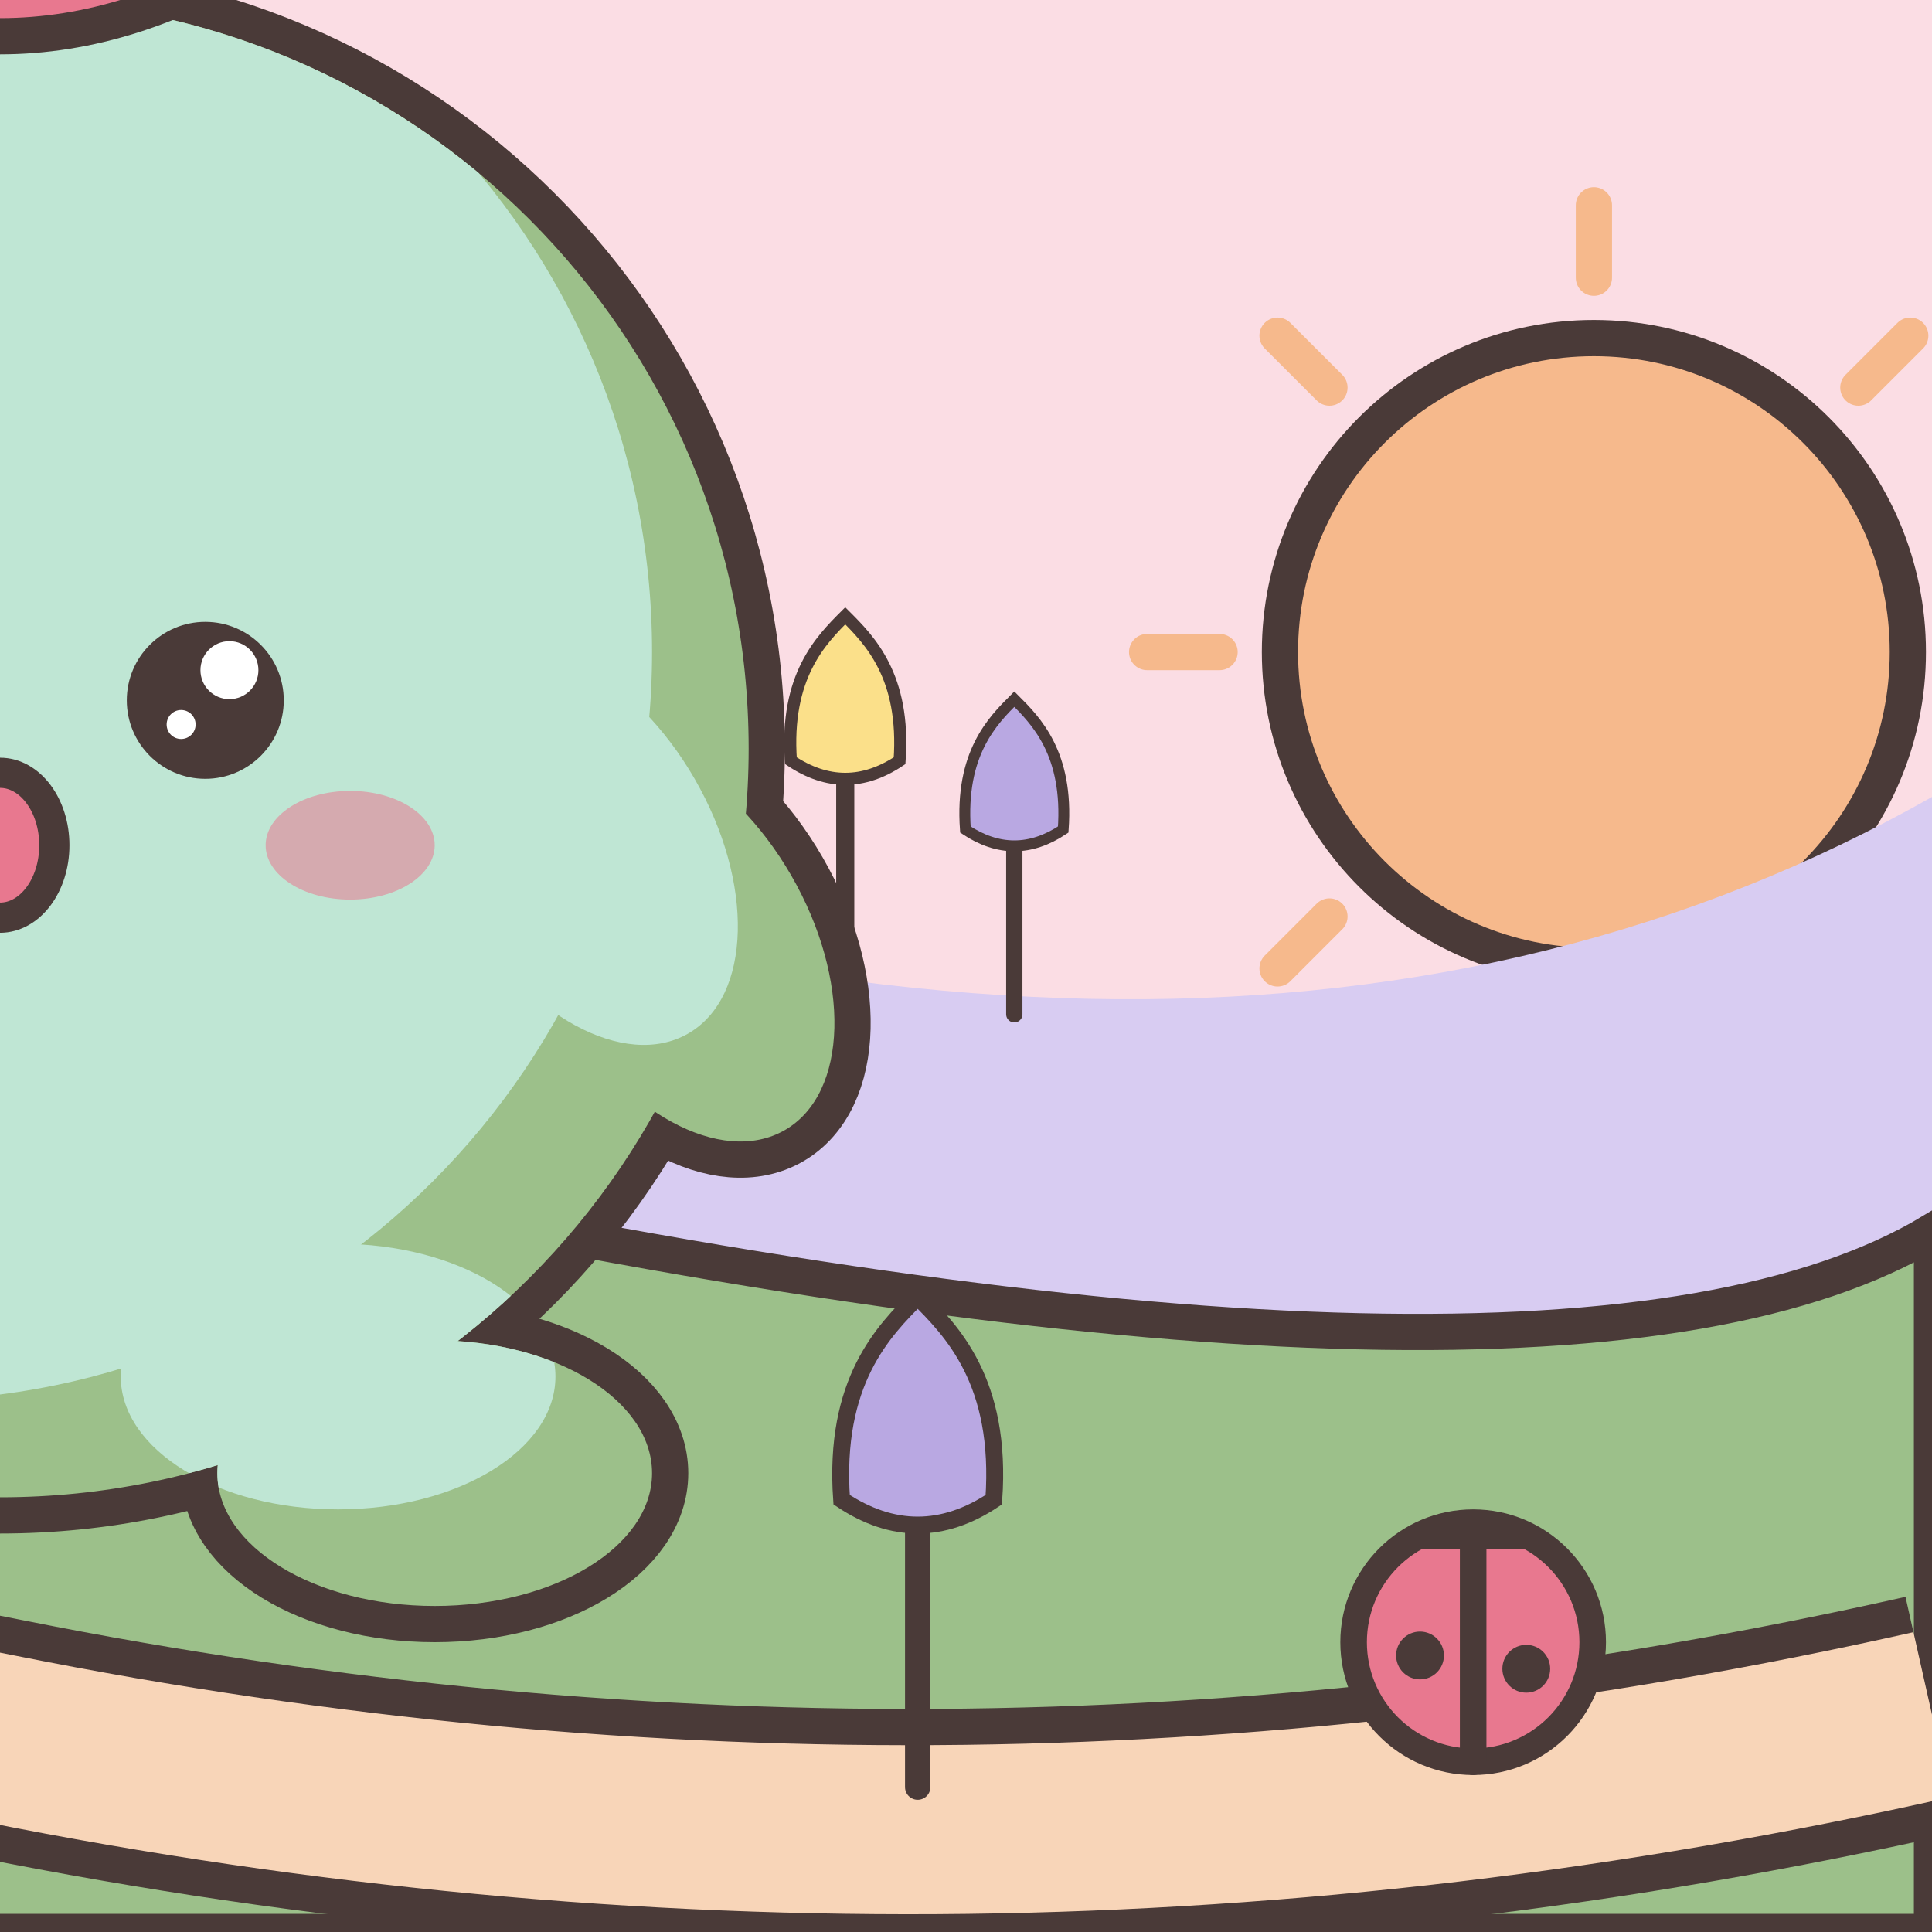
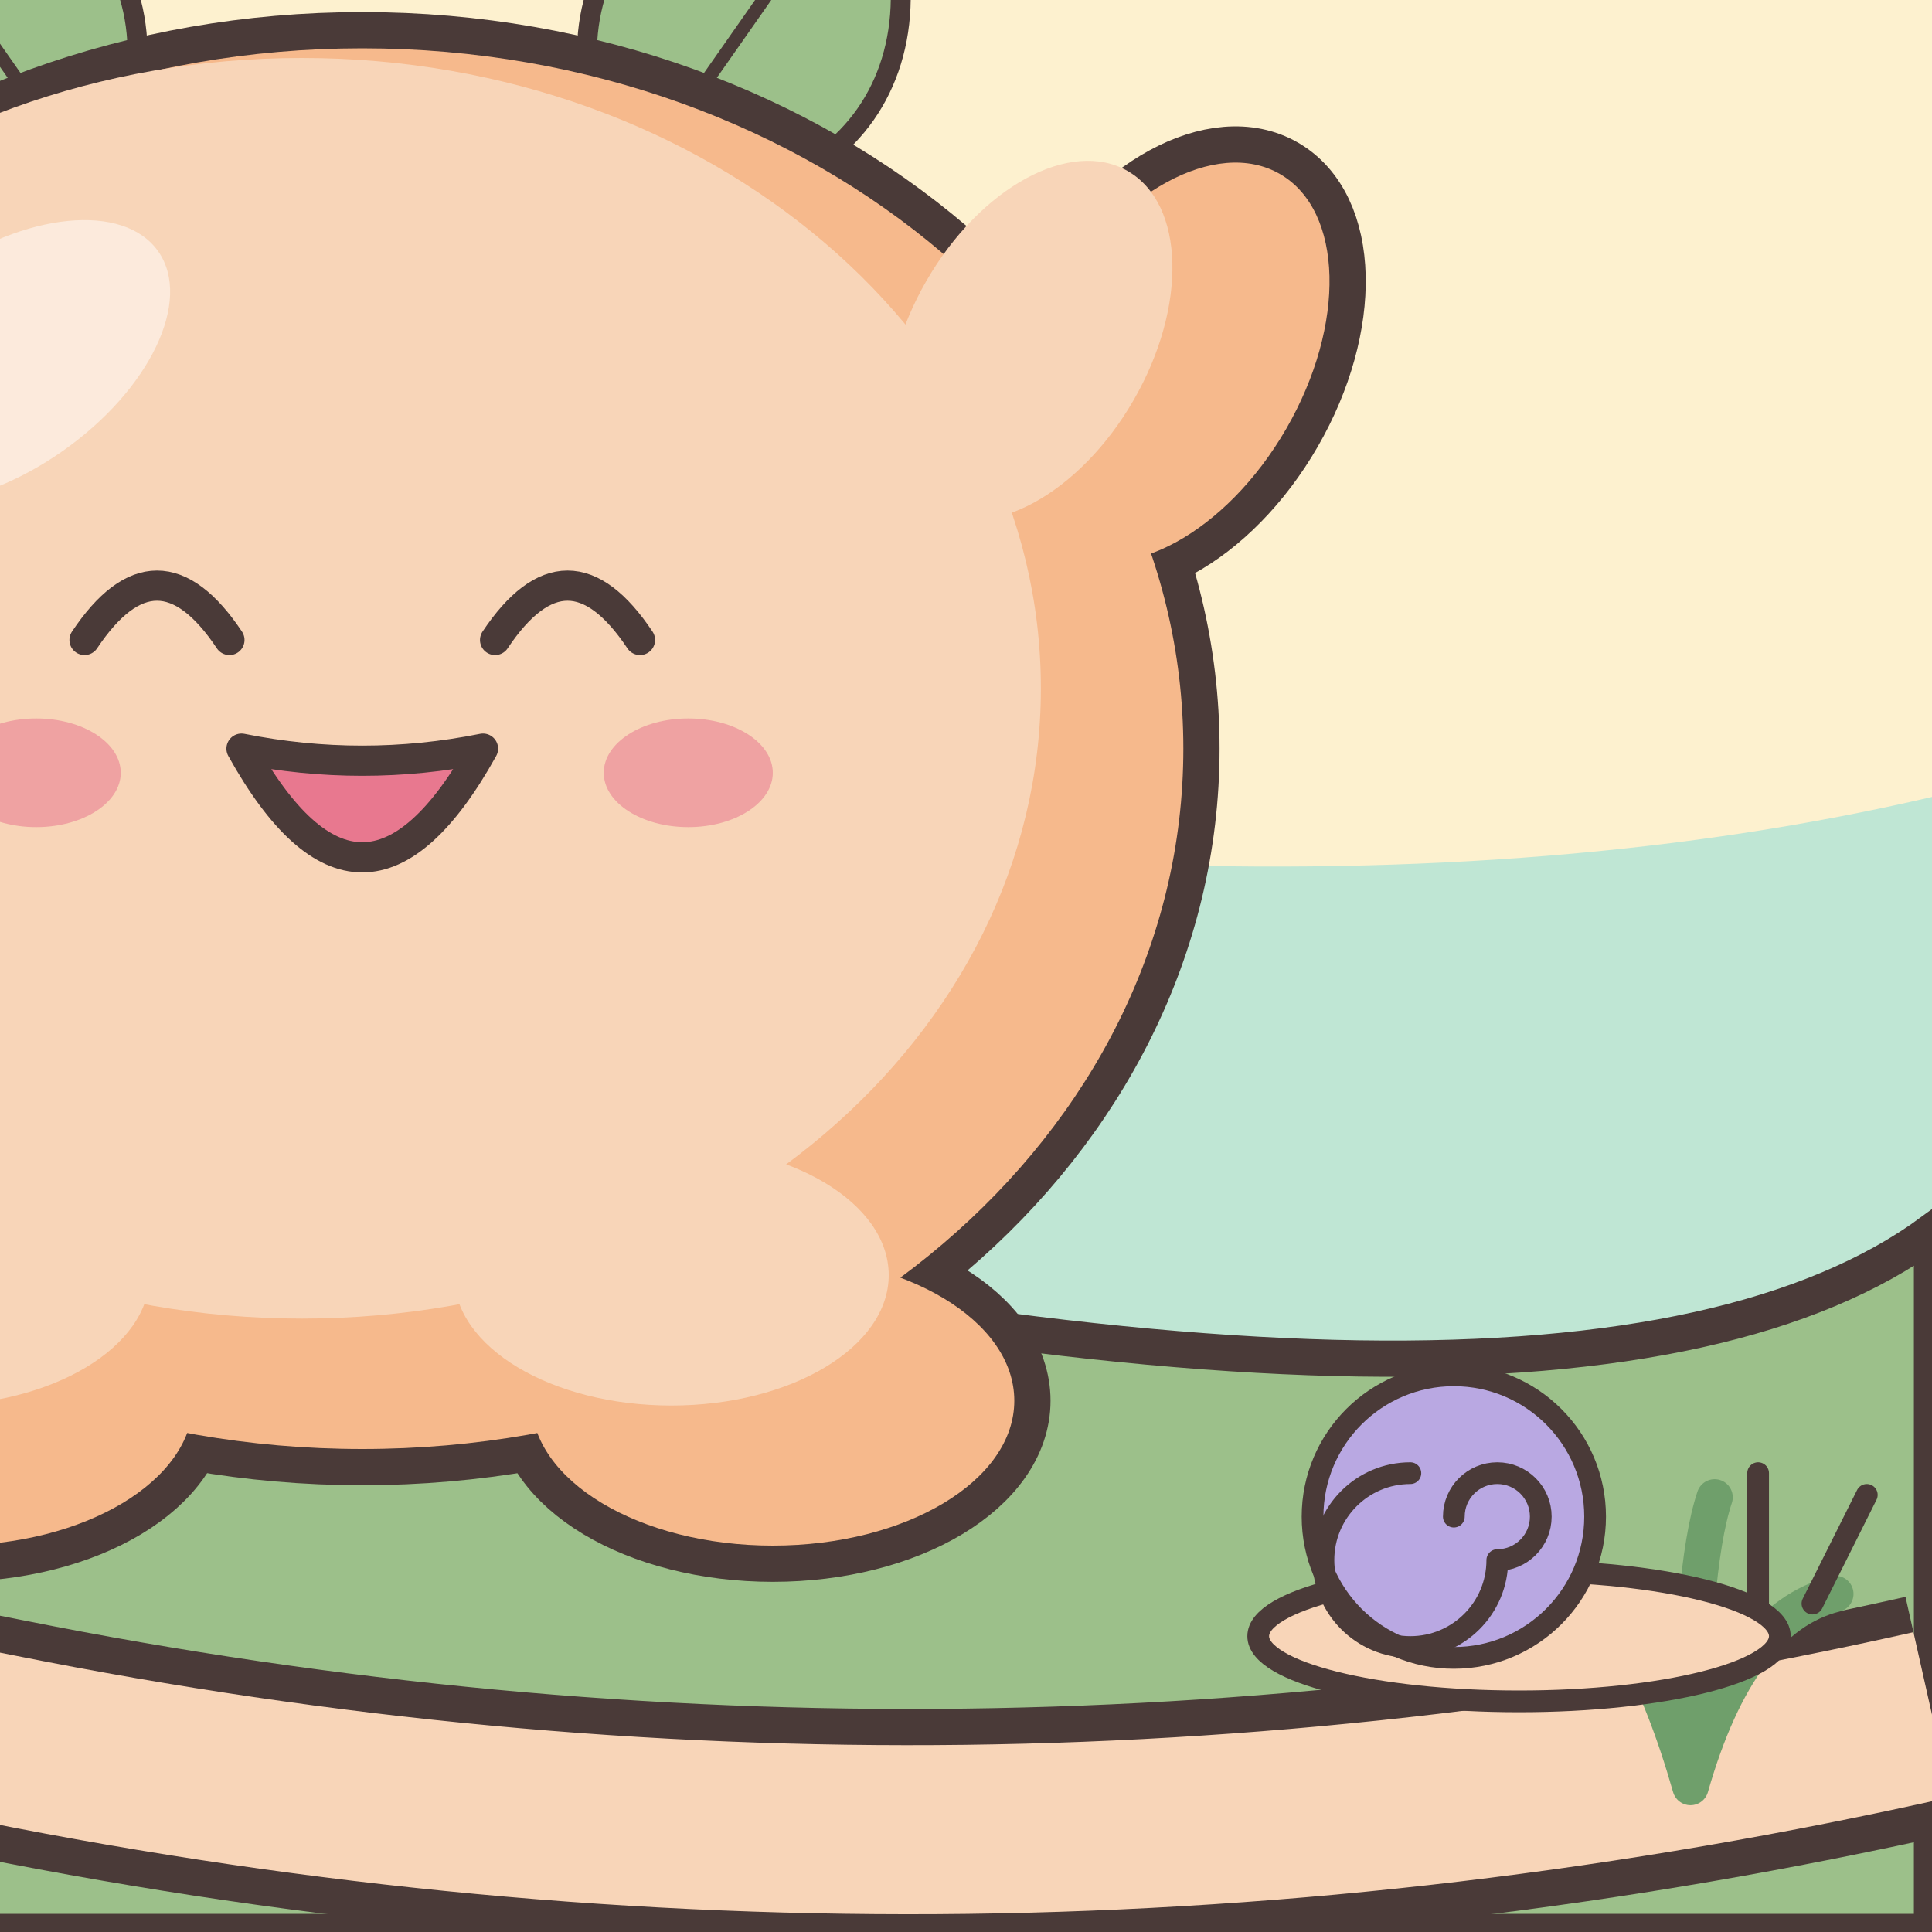
<svg xmlns="http://www.w3.org/2000/svg" width="160" height="160" viewBox="160 160 160 160">
-   <rect width="320" height="320" fill="#fbdde4" />
-   <path d="M323.0 214.0L329.0 214.0" fill="none" stroke="#f6b98c" stroke-width="3" stroke-linecap="round" stroke-linejoin="round" />
-   <path d="M313.9 235.9L318.2 240.2" fill="none" stroke="#f6b98c" stroke-width="3" stroke-linecap="round" stroke-linejoin="round" />
-   <path d="M292.0 245.0L292.0 251.0" fill="none" stroke="#f6b98c" stroke-width="3" stroke-linecap="round" stroke-linejoin="round" />
-   <path d="M270.1 235.9L265.8 240.2" fill="none" stroke="#f6b98c" stroke-width="3" stroke-linecap="round" stroke-linejoin="round" />
-   <path d="M261.0 214.0L255.0 214.0" fill="none" stroke="#f6b98c" stroke-width="3" stroke-linecap="round" stroke-linejoin="round" />
-   <path d="M270.1 192.1L265.8 187.8" fill="none" stroke="#f6b98c" stroke-width="3" stroke-linecap="round" stroke-linejoin="round" />
-   <path d="M292.0 183.0L292.0 177.0" fill="none" stroke="#f6b98c" stroke-width="3" stroke-linecap="round" stroke-linejoin="round" />
-   <path d="M313.9 192.1L318.2 187.8" fill="none" stroke="#f6b98c" stroke-width="3" stroke-linecap="round" stroke-linejoin="round" />
-   <circle cx="292" cy="214" r="26" fill="#f6b98c" stroke="#4a3a38" stroke-width="3" />
-   <path d="M0 226Q80 190 170 225T320 226V320H0Z" fill="#d8ccf2" />
-   <path d="M0 262Q90 238 190 259T320 262V320H0Z" fill="#9cc08a" stroke="#4a3a38" stroke-width="3" />
+   <rect width="320" height="320" fill="#fdf1cf" />
+   <g transform="translate(170 72) scale(0.55)">
+     <path transform="translate(-30 -80)" d="M30 80Q14 50 48 48Q58 18 88 36Q118 30 124 58Q148 74 122 82H46Q32 86 30 80Z" fill="#fffaf1" stroke="#4a3a38" stroke-width="3" />
+   </g>
+   <path d="M293.0 46.0L299.0 46.0" fill="none" stroke="#fbe08a" stroke-width="3" stroke-linecap="round" stroke-linejoin="round" />
+   <path d="M286.3 62.3L290.5 66.5" fill="none" stroke="#fbe08a" stroke-width="3" stroke-linecap="round" stroke-linejoin="round" />
+   <path d="M270.0 69.0L270.0 75.0" fill="none" stroke="#fbe08a" stroke-width="3" stroke-linecap="round" stroke-linejoin="round" />
+   <path d="M253.7 62.3L249.5 66.5" fill="none" stroke="#fbe08a" stroke-width="3" stroke-linecap="round" stroke-linejoin="round" />
+   <path d="M247.0 46.0L241.0 46.0" fill="none" stroke="#fbe08a" stroke-width="3" stroke-linecap="round" stroke-linejoin="round" />
+   <path d="M253.7 29.7L249.5 25.5" fill="none" stroke="#fbe08a" stroke-width="3" stroke-linecap="round" stroke-linejoin="round" />
+   <path d="M270.0 23.0L270.0 17.0" fill="none" stroke="#fbe08a" stroke-width="3" stroke-linecap="round" stroke-linejoin="round" />
+   <path d="M286.3 29.7L290.5 25.5" fill="none" stroke="#fbe08a" stroke-width="3" stroke-linecap="round" stroke-linejoin="round" />
+   <circle cx="270" cy="46" r="18" fill="#fbe08a" stroke="#4a3a38" stroke-width="3" />
+   <path d="M0 226Q80 200 170 220T320 226V320H0Z" fill="#bfe6d4" />
+   <path d="M0 262Q90 236 190 260T320 262V320H0Z" fill="#9cc08a" stroke="#4a3a38" stroke-width="3" />
  <path d="M0 302Q80 288 160 304T320 302" fill="none" stroke="#4a3a38" stroke-width="20" />
  <path d="M0 302Q80 288 160 304T320 302" fill="none" stroke="#f8d5b8" stroke-width="14" />
-   <path d="M40 320V210" fill="none" stroke="#4a3a38" stroke-width="3" stroke-linecap="round" stroke-linejoin="round" />
-   <g transform="translate(40 295) rotate(-60) scale(0.9)">
+   <path d="M90 150V290" fill="none" stroke="#4a3a38" stroke-width="3" stroke-linecap="round" stroke-linejoin="round" />
+   <g transform="translate(90 285) rotate(-140) scale(1)">
    <path d="M0 0C14-30 46-30 62 0C46 30 14 30 0 0Z" fill="#9cc08a" stroke="#4a3a38" stroke-width="3" />
    <path d="M4 0H54" fill="none" stroke="#4a3a38" stroke-width="2" stroke-linecap="round" stroke-linejoin="round" />
  </g>
-   <path d="M20 210C18 175 32 160 40 152C50 160 62 175 60 210Q40 224 20 210Z" fill="#f8d5b8" stroke="#4a3a38" stroke-width="3" />
-   <path d="M0 104Q26 104 44 96" fill="none" stroke="#e79c6c" stroke-width="3" stroke-linecap="round" stroke-dasharray="0.1 8" />
-   <g transform="translate(62 92) scale(1.2)">
+   <ellipse cx="90" cy="69" rx="16.2" ry="28.8" fill="#f6b98c" stroke="#4a3a38" stroke-width="3" transform="rotate(15 90 105)" />
+   <ellipse cx="90" cy="69" rx="16.2" ry="28.8" fill="#f6b98c" stroke="#4a3a38" stroke-width="3" transform="rotate(75 90 105)" />
+   <ellipse cx="90" cy="69" rx="16.2" ry="28.8" fill="#f6b98c" stroke="#4a3a38" stroke-width="3" transform="rotate(135 90 105)" />
+   <ellipse cx="90" cy="69" rx="16.2" ry="28.8" fill="#f6b98c" stroke="#4a3a38" stroke-width="3" transform="rotate(195 90 105)" />
+   <ellipse cx="90" cy="69" rx="16.2" ry="28.8" fill="#f6b98c" stroke="#4a3a38" stroke-width="3" transform="rotate(255 90 105)" />
+   <ellipse cx="90" cy="69" rx="16.2" ry="28.8" fill="#f6b98c" stroke="#4a3a38" stroke-width="3" transform="rotate(315 90 105)" />
+   <circle cx="90" cy="105" r="14" fill="#fbe08a" stroke="#4a3a38" stroke-width="3" />
+   <g transform="translate(34 52) scale(1.1)">
+     <ellipse cx="-4" cy="-9" rx="6" ry="4" fill="#fff" stroke="#4a3a38" stroke-width="2" transform="rotate(-25 -4 -9)" />
+     <ellipse cx="5" cy="-9" rx="6" ry="4" fill="#fff" stroke="#4a3a38" stroke-width="2" transform="rotate(25 5 -9)" />
+     <ellipse rx="12" ry="8" fill="#fbe08a" stroke="#4a3a38" stroke-width="2" />
+     <path d="M-3 -7V7M4 -7V7" fill="none" stroke="#4a3a38" stroke-width="2.5" stroke-linecap="round" stroke-linejoin="round" />
+     <circle cx="-8" cy="-1" r="1.7" fill="#4a3a38" />
+   </g>
+   <circle cx="0.0" cy="104.0" r="1.8" fill="#e79c6c" />
+   <circle cx="7.4" cy="104.8" r="1.8" fill="#e79c6c" />
+   <circle cx="15.5" cy="105.0" r="1.8" fill="#e79c6c" />
+   <circle cx="24.4" cy="104.8" r="1.8" fill="#e79c6c" />
+   <circle cx="34.0" cy="104.0" r="1.8" fill="#e79c6c" />
+   <g transform="translate(50 106) scale(1)">
    <ellipse cx="-9" cy="-6" rx="10" ry="8" fill="#f4a9bd" stroke="#4a3a38" stroke-width="2" transform="rotate(-25 -9 -6)" />
    <ellipse cx="9" cy="-6" rx="10" ry="8" fill="#f4a9bd" stroke="#4a3a38" stroke-width="2" transform="rotate(25 9 -6)" />
    <ellipse cx="-7" cy="7" rx="7" ry="6" fill="#f6b98c" stroke="#4a3a38" stroke-width="2" />
    <ellipse cx="7" cy="7" rx="7" ry="6" fill="#f6b98c" stroke="#4a3a38" stroke-width="2" />
    <path d="M0 -9V10" fill="none" stroke="#4a3a38" stroke-width="3" stroke-linecap="round" stroke-linejoin="round" />
    <path d="M0 -9Q-4 -17 -8 -17M0 -9Q4 -17 8 -17" fill="none" stroke="#4a3a38" stroke-width="2" stroke-linecap="round" stroke-linejoin="round" />
  </g>
-   <g transform="translate(262 76) scale(1.1)">
-     <g transform="scale(-1 1)">
-       <path d="M-10 0L-20 -5L-18 4Z" fill="#a9c1e6" stroke="#4a3a38" stroke-width="2" />
-       <ellipse rx="12" ry="8.5" fill="#a9c1e6" stroke="#4a3a38" stroke-width="2" />
-       <circle cx="9" cy="-6" r="6.5" fill="#a9c1e6" stroke="#4a3a38" stroke-width="2" />
-       <path d="M14 -7L21 -4L14 -2Z" fill="#e79c6c" stroke="#4a3a38" stroke-width="2" />
-       <ellipse cx="-2" cy="2" rx="6" ry="4" fill="#f9c6d3" stroke="#4a3a38" stroke-width="2" opacity=".8" />
-       <circle cx="10" cy="-7" r="1.6" fill="#4a3a38" />
+   <g transform="translate(36 296) scale(1.1)">
+     <path d="M-7 0V-14H7V0Q0 4 -7 0Z" fill="#fffaf1" stroke="#4a3a38" stroke-width="2" />
+     <path d="M-20 -14A20 16 0 0 1 20 -14Z" fill="#e8788f" stroke="#4a3a38" stroke-width="2" />
+     <circle cx="-8" cy="-22" r="3" fill="#fff" />
+     <circle cx="6" cy="-26" r="2.5" fill="#fff" />
+     <circle cx="12" cy="-19" r="2" fill="#fff" />
+   </g>
+   <path d="M60 312q-4-14-10-18M60 312q0-18 2-24M60 312q4-14 12-16" fill="none" stroke="#6f9f6b" stroke-width="3" stroke-linecap="round" stroke-linejoin="round" />
+   <path d="M300 308q-4-14-10-18M300 308q0-18 2-24M300 308q4-14 12-16" fill="none" stroke="#6f9f6b" stroke-width="3" stroke-linecap="round" stroke-linejoin="round" />
+   <g transform="translate(168 176) rotate(-125) scale(0.55)">
+     <path d="M0 0C14-30 46-30 62 0C46 30 14 30 0 0Z" fill="#9cc08a" stroke="#4a3a38" stroke-width="3" />
+     <path d="M4 0H54" fill="none" stroke="#4a3a38" stroke-width="2" stroke-linecap="round" stroke-linejoin="round" />
+   </g>
+   <g transform="translate(212 176) rotate(-55) scale(0.55)">
+     <path d="M0 0C14-30 46-30 62 0C46 30 14 30 0 0Z" fill="#9cc08a" stroke="#4a3a38" stroke-width="3" />
+     <path d="M4 0H54" fill="none" stroke="#4a3a38" stroke-width="2" stroke-linecap="round" stroke-linejoin="round" />
+   </g>
+   <g stroke="#4a3a38" stroke-width="6" stroke-linejoin="round" fill="#4a3a38">
+     <ellipse cx="190" cy="222" rx="68" ry="58" />
+     <ellipse cx="156" cy="276" rx="20" ry="12" />
+     <ellipse cx="224" cy="276" rx="20" ry="12" />
+     <ellipse cx="128" cy="216" rx="11" ry="18" transform="rotate(50 128 216)" />
+     <ellipse cx="257" cy="190" rx="11" ry="18" transform="rotate(30 257 190)" />
+   </g>
+   <g fill="#f6b98c">
+     <ellipse cx="190" cy="222" rx="68" ry="58" />
+     <ellipse cx="156" cy="276" rx="20" ry="12" />
+     <ellipse cx="224" cy="276" rx="20" ry="12" />
+     <ellipse cx="128" cy="216" rx="11" ry="18" transform="rotate(50 128 216)" />
+     <ellipse cx="257" cy="190" rx="11" ry="18" transform="rotate(30 257 190)" />
+   </g>
+   <g fill="#f8d5b8" transform="translate(14.0 17.2) scale(0.9)">
+     <ellipse cx="190" cy="222" rx="68" ry="58" />
+     <ellipse cx="156" cy="276" rx="20" ry="12" />
+     <ellipse cx="224" cy="276" rx="20" ry="12" />
+     <ellipse cx="128" cy="216" rx="11" ry="18" transform="rotate(50 128 216)" />
+     <ellipse cx="257" cy="190" rx="11" ry="18" transform="rotate(30 257 190)" />
+   </g>
+   <ellipse cx="160" cy="190" rx="16" ry="9" fill="#fff" opacity=".5" transform="rotate(-35 160 190)" />
+   <path d="M167 213Q173 204 179 213" fill="none" stroke="#4a3a38" stroke-width="2.5" stroke-linecap="round" stroke-linejoin="round" />
+   <path d="M201 213Q207 204 213 213" fill="none" stroke="#4a3a38" stroke-width="2.5" stroke-linecap="round" stroke-linejoin="round" />
+   <ellipse cx="163" cy="224" rx="7" ry="4.5" fill="#e8788f" opacity=".55" />
+   <ellipse cx="217" cy="224" rx="7" ry="4.5" fill="#e8788f" opacity=".55" />
+   <path d="M180 222Q190 224 200 222Q190 240 180 222Z" fill="#e8788f" stroke="#4a3a38" stroke-width="2.5" stroke-linejoin="round" />
+   <g transform="translate(110 196) scale(1)">
+     <g transform="rotate(-15)">
+       <path d="M-12 2L-28 12" fill="none" stroke="#4a3a38" stroke-width="4" stroke-linecap="round" stroke-linejoin="round" />
+       <ellipse cx="-29" cy="13" rx="3" ry="5" fill="#8fb0dd" stroke="#4a3a38" stroke-width="2" />
+       <path d="M12 -5Q24 -2 12 9" fill="none" stroke="#4a3a38" stroke-width="3" stroke-linecap="round" stroke-linejoin="round" />
+       <rect x="-12" y="-10" width="24" height="20" rx="5" fill="#a9c1e6" stroke="#4a3a38" stroke-width="2" />
+       <path d="M-8 -4H8" fill="none" stroke="#fff" stroke-width="2" stroke-linecap="round" stroke-linejoin="round" />
    </g>
  </g>
-   <circle cx="255" cy="126" r="5" fill="#fbe08a" stroke="#4a3a38" stroke-width="3" />
-   <g transform="translate(92 304) scale(0.7)">
-     <path d="M0 0V-34" fill="none" stroke="#4a3a38" stroke-width="3" stroke-linecap="round" stroke-linejoin="round" />
-     <path d="M-9 -34C-10 -48 -4 -54 0 -58C4 -54 10 -48 9 -34Q0 -28 -9 -34Z" fill="#fbe08a" stroke="#4a3a38" stroke-width="2" />
-   </g>
-   <g transform="translate(236 308) scale(0.7)">
-     <path d="M0 0V-34" fill="none" stroke="#4a3a38" stroke-width="3" stroke-linecap="round" stroke-linejoin="round" />
-     <path d="M-9 -34C-10 -48 -4 -54 0 -58C4 -54 10 -48 9 -34Q0 -28 -9 -34Z" fill="#b9a8e2" stroke="#4a3a38" stroke-width="2" />
-   </g>
-   <g transform="translate(80 196) scale(1)">
-     <ellipse cx="-4" cy="-9" rx="6" ry="4" fill="#fff" stroke="#4a3a38" stroke-width="2" transform="rotate(-25 -4 -9)" />
-     <ellipse cx="5" cy="-9" rx="6" ry="4" fill="#fff" stroke="#4a3a38" stroke-width="2" transform="rotate(25 5 -9)" />
-     <ellipse rx="12" ry="8" fill="#fbe08a" stroke="#4a3a38" stroke-width="2" />
-     <path d="M-3 -7V7M4 -7V7" fill="none" stroke="#4a3a38" stroke-width="2.5" stroke-linecap="round" stroke-linejoin="round" />
-     <circle cx="-8" cy="-1" r="1.7" fill="#4a3a38" />
-   </g>
-   <g stroke="#4a3a38" stroke-width="6" stroke-linejoin="round" fill="#4a3a38">
-     <circle cx="160" cy="222" r="62" />
-     <ellipse cx="124" cy="282" rx="18" ry="11" />
-     <ellipse cx="196" cy="282" rx="18" ry="11" />
-     <ellipse cx="104" cy="236" rx="11" ry="18" transform="rotate(25 104 236)" />
-     <ellipse cx="216" cy="238" rx="11" ry="18" transform="rotate(-30 216 238)" />
-   </g>
-   <clipPath id="tulia">
-     <circle cx="160" cy="222" r="62" />
-     <ellipse cx="124" cy="282" rx="18" ry="11" />
-     <ellipse cx="196" cy="282" rx="18" ry="11" />
-     <ellipse cx="104" cy="236" rx="11" ry="18" transform="rotate(25 104 236)" />
-     <ellipse cx="216" cy="238" rx="11" ry="18" transform="rotate(-30 216 238)" />
-   </clipPath>
-   <g clip-path="url(#tulia)">
-     <rect width="320" height="320" fill="#9cc08a" />
-     <g transform="translate(-8 -8)" fill="#bfe6d4">
-       <circle cx="160" cy="222" r="62" />
-       <ellipse cx="124" cy="282" rx="18" ry="11" />
-       <ellipse cx="196" cy="282" rx="18" ry="11" />
-       <ellipse cx="104" cy="236" rx="11" ry="18" transform="rotate(25 104 236)" />
-       <ellipse cx="216" cy="238" rx="11" ry="18" transform="rotate(-30 216 238)" />
-     </g>
-     <ellipse cx="130" cy="185" rx="16" ry="9" fill="#fff" opacity=".5" transform="rotate(-35 130 185)" />
-   </g>
-   <path d="M138 156C136 132 150 120 160 112C170 120 184 132 182 156Q160 170 138 156Z" fill="#e8788f" stroke="#4a3a38" stroke-width="3" />
-   <g transform="translate(184 108) scale(0.7)">
-     <ellipse cx="-9" cy="-6" rx="10" ry="8" fill="#a9c1e6" stroke="#4a3a38" stroke-width="2" transform="rotate(-25 -9 -6)" />
-     <ellipse cx="9" cy="-6" rx="10" ry="8" fill="#a9c1e6" stroke="#4a3a38" stroke-width="2" transform="rotate(25 9 -6)" />
-     <ellipse cx="-7" cy="7" rx="7" ry="6" fill="#d8ccf2" stroke="#4a3a38" stroke-width="2" />
-     <ellipse cx="7" cy="7" rx="7" ry="6" fill="#d8ccf2" stroke="#4a3a38" stroke-width="2" />
-     <path d="M0 -9V10" fill="none" stroke="#4a3a38" stroke-width="3" stroke-linecap="round" stroke-linejoin="round" />
-     <path d="M0 -9Q-4 -17 -8 -17M0 -9Q4 -17 8 -17" fill="none" stroke="#4a3a38" stroke-width="2" stroke-linecap="round" stroke-linejoin="round" />
-   </g>
-   <circle cx="143" cy="218" r="6.5" fill="#4a3a38" />
-   <circle cx="145" cy="215.5" r="2.4" fill="#fff" />
-   <circle cx="141" cy="220" r="1.2" fill="#fff" />
-   <circle cx="177" cy="218" r="6.5" fill="#4a3a38" />
-   <circle cx="179" cy="215.5" r="2.4" fill="#fff" />
-   <circle cx="175" cy="220" r="1.2" fill="#fff" />
-   <ellipse cx="131" cy="230" rx="7" ry="4.5" fill="#e8788f" opacity=".55" />
-   <ellipse cx="189" cy="230" rx="7" ry="4.5" fill="#e8788f" opacity=".55" />
-   <ellipse cx="160" cy="230" rx="4.5" ry="6" fill="#e8788f" stroke="#4a3a38" stroke-width="2.5" />
-   <g transform="translate(230 240) scale(0.5)">
-     <path d="M0 0V-34" fill="none" stroke="#4a3a38" stroke-width="3" stroke-linecap="round" stroke-linejoin="round" />
-     <path d="M-9 -34C-10 -48 -4 -54 0 -58C4 -54 10 -48 9 -34Q0 -28 -9 -34Z" fill="#fbe08a" stroke="#4a3a38" stroke-width="2" />
-   </g>
-   <g transform="translate(244 244) scale(0.45)">
-     <path d="M0 0V-34" fill="none" stroke="#4a3a38" stroke-width="3" stroke-linecap="round" stroke-linejoin="round" />
-     <path d="M-9 -34C-10 -48 -4 -54 0 -58C4 -54 10 -48 9 -34Q0 -28 -9 -34Z" fill="#b9a8e2" stroke="#4a3a38" stroke-width="2" />
-   </g>
-   <g transform="translate(282 296) scale(1.1)">
-     <circle r="9" fill="#e8788f" stroke="#4a3a38" stroke-width="2" />
-     <path d="M-6 -7a8 8 0 0 1 12 0Z" fill="#4a3a38" />
-     <path d="M0 -7V9" fill="none" stroke="#4a3a38" stroke-width="2" stroke-linecap="round" stroke-linejoin="round" />
-     <circle cx="-4" cy="1" r="1.8" fill="#4a3a38" />
-     <circle cx="4" cy="2" r="1.8" fill="#4a3a38" />
+   <path d="M78 212.6Q81 218 78 221Q75 218 78 212.6Z" fill="#a9c1e6" stroke="#4a3a38" stroke-width="2" />
+   <path d="M74 227.32Q76.6 232 74 234.6Q71.4 232 74 227.32Z" fill="#a9c1e6" stroke="#4a3a38" stroke-width="2" />
+   <path d="M84 238.04Q86.2 242 84 244.2Q81.8 242 84 238.04Z" fill="#a9c1e6" stroke="#4a3a38" stroke-width="2" />
+   <g transform="translate(284 300) scale(0.9)">
+     <ellipse cx="2" cy="-5" rx="24" ry="6" fill="#f8d5b8" stroke="#4a3a38" stroke-width="2" />
+     <path d="M24 -8V-20M29 -8L34 -18" fill="none" stroke="#4a3a38" stroke-width="2" stroke-linecap="round" stroke-linejoin="round" />
+     <circle cx="-4" cy="-16" r="13" fill="#b9a8e2" stroke="#4a3a38" stroke-width="2" />
+     <path d="M-4 -16a4 4 0 1 1 4 4a8 8 0 1 1-8-8" fill="none" stroke="#4a3a38" stroke-width="2" stroke-linecap="round" stroke-linejoin="round" />
  </g>
</svg>
